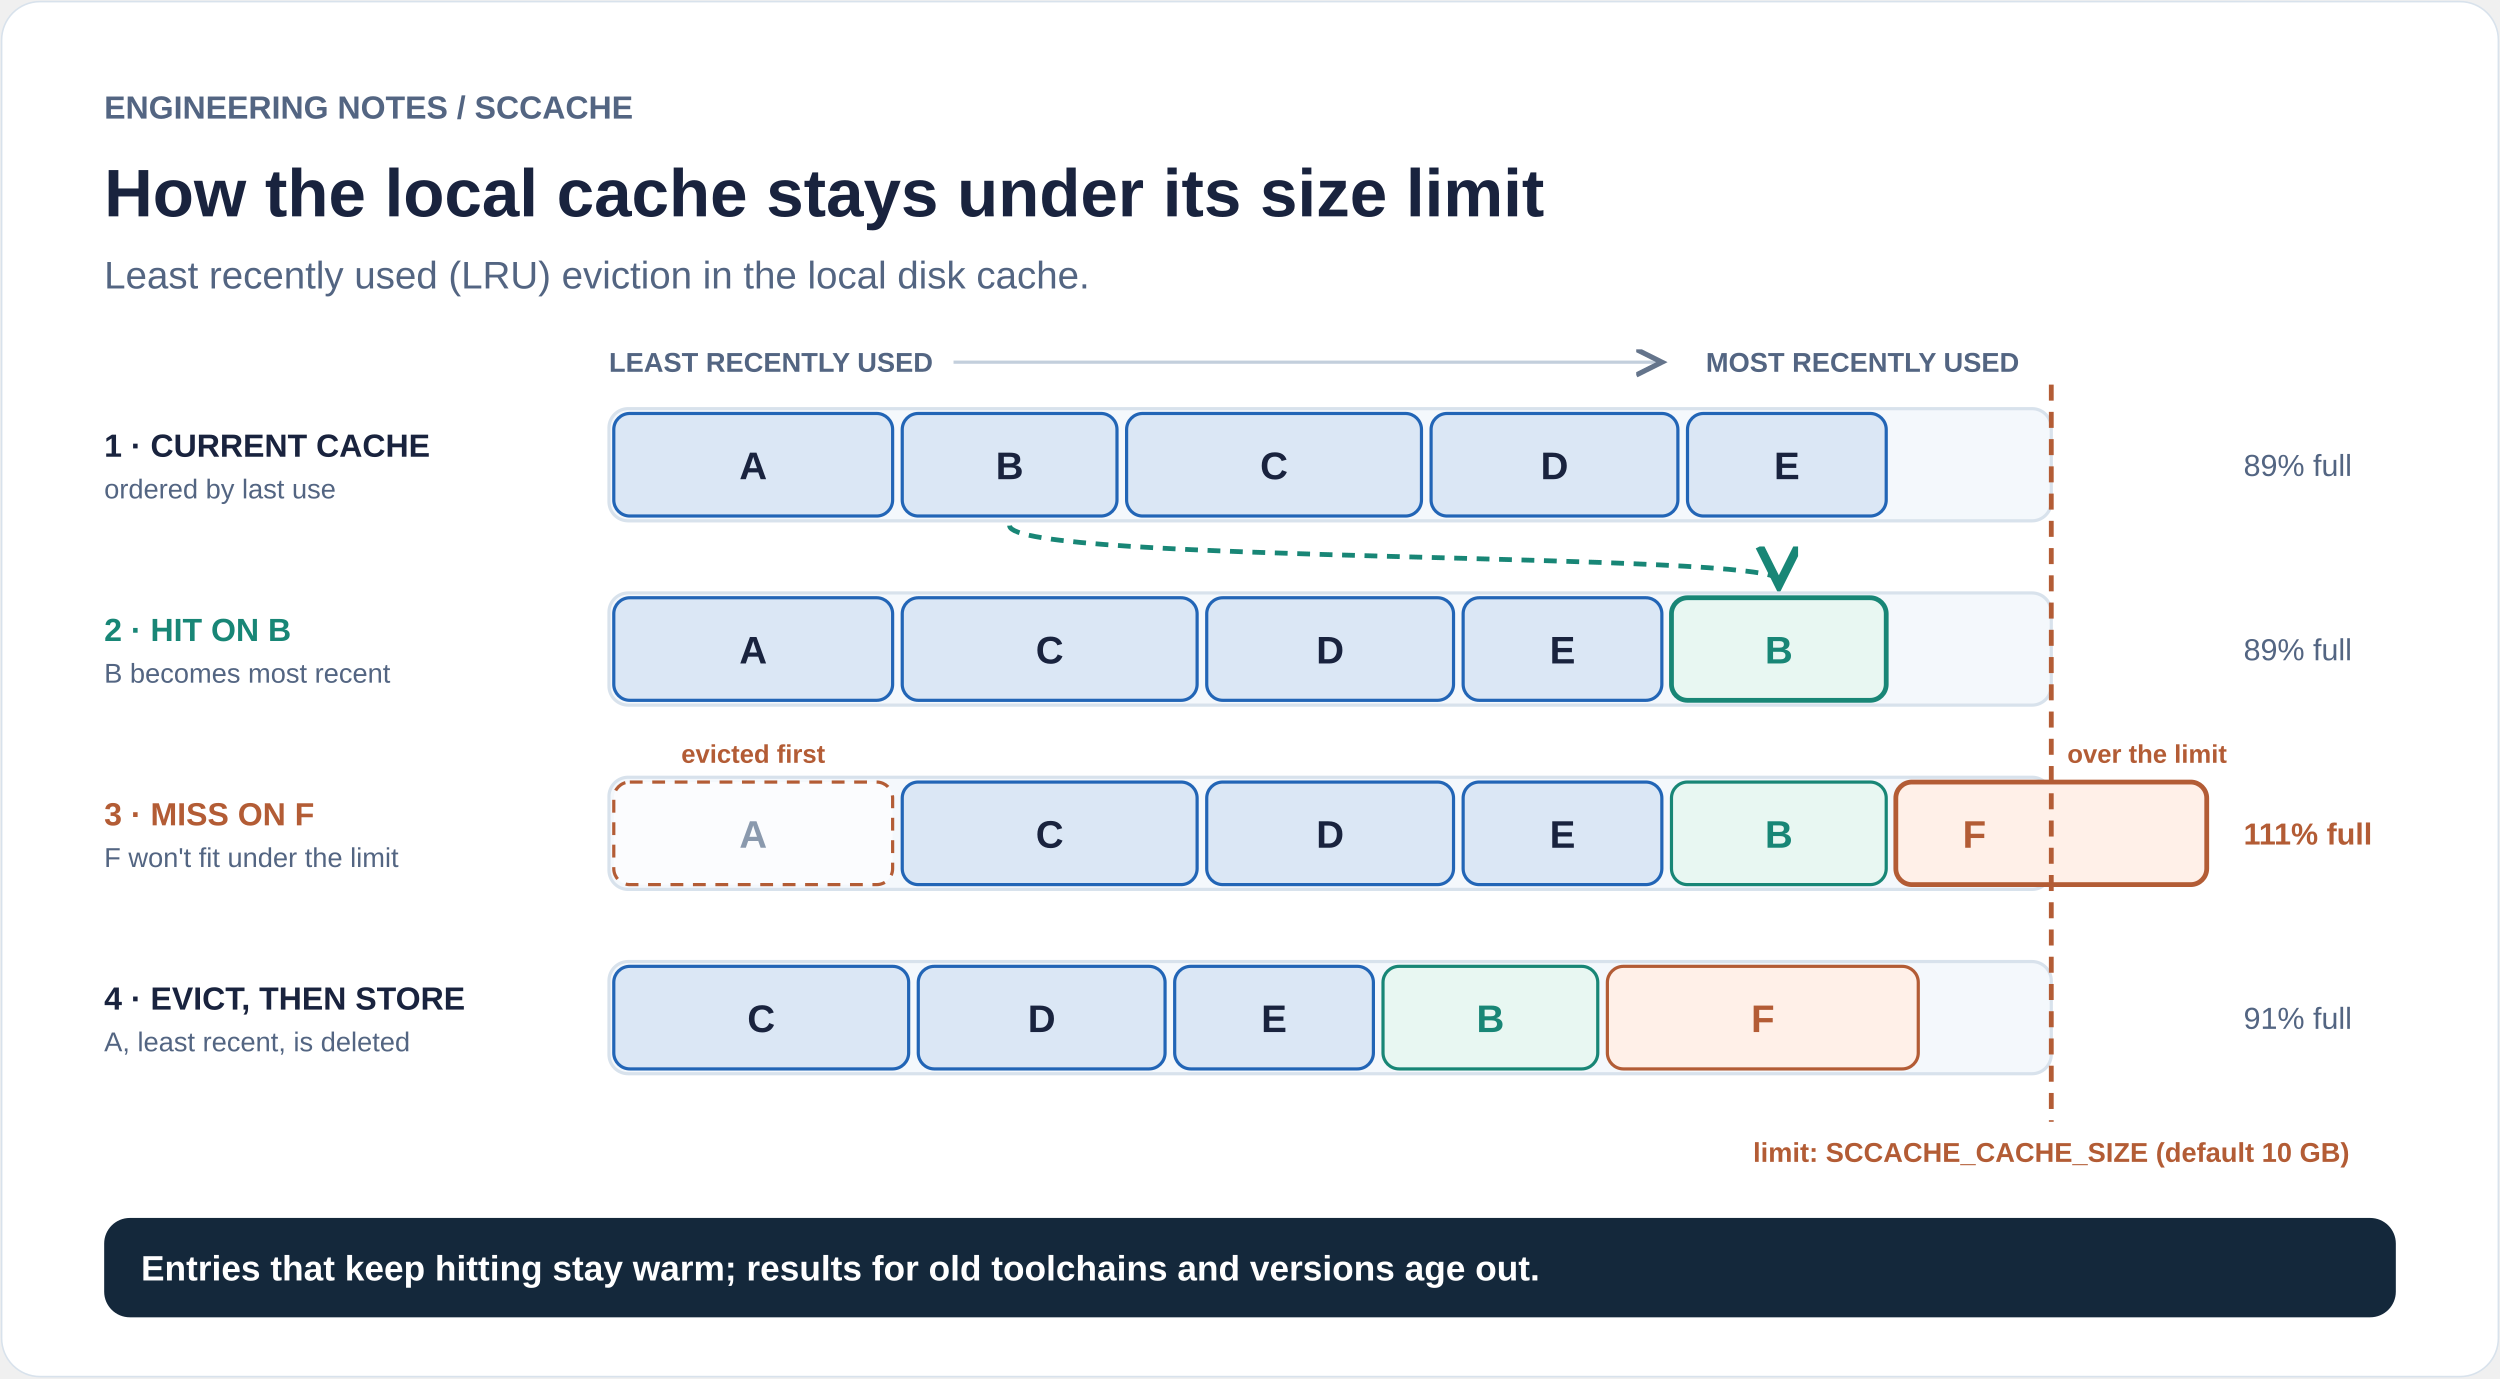
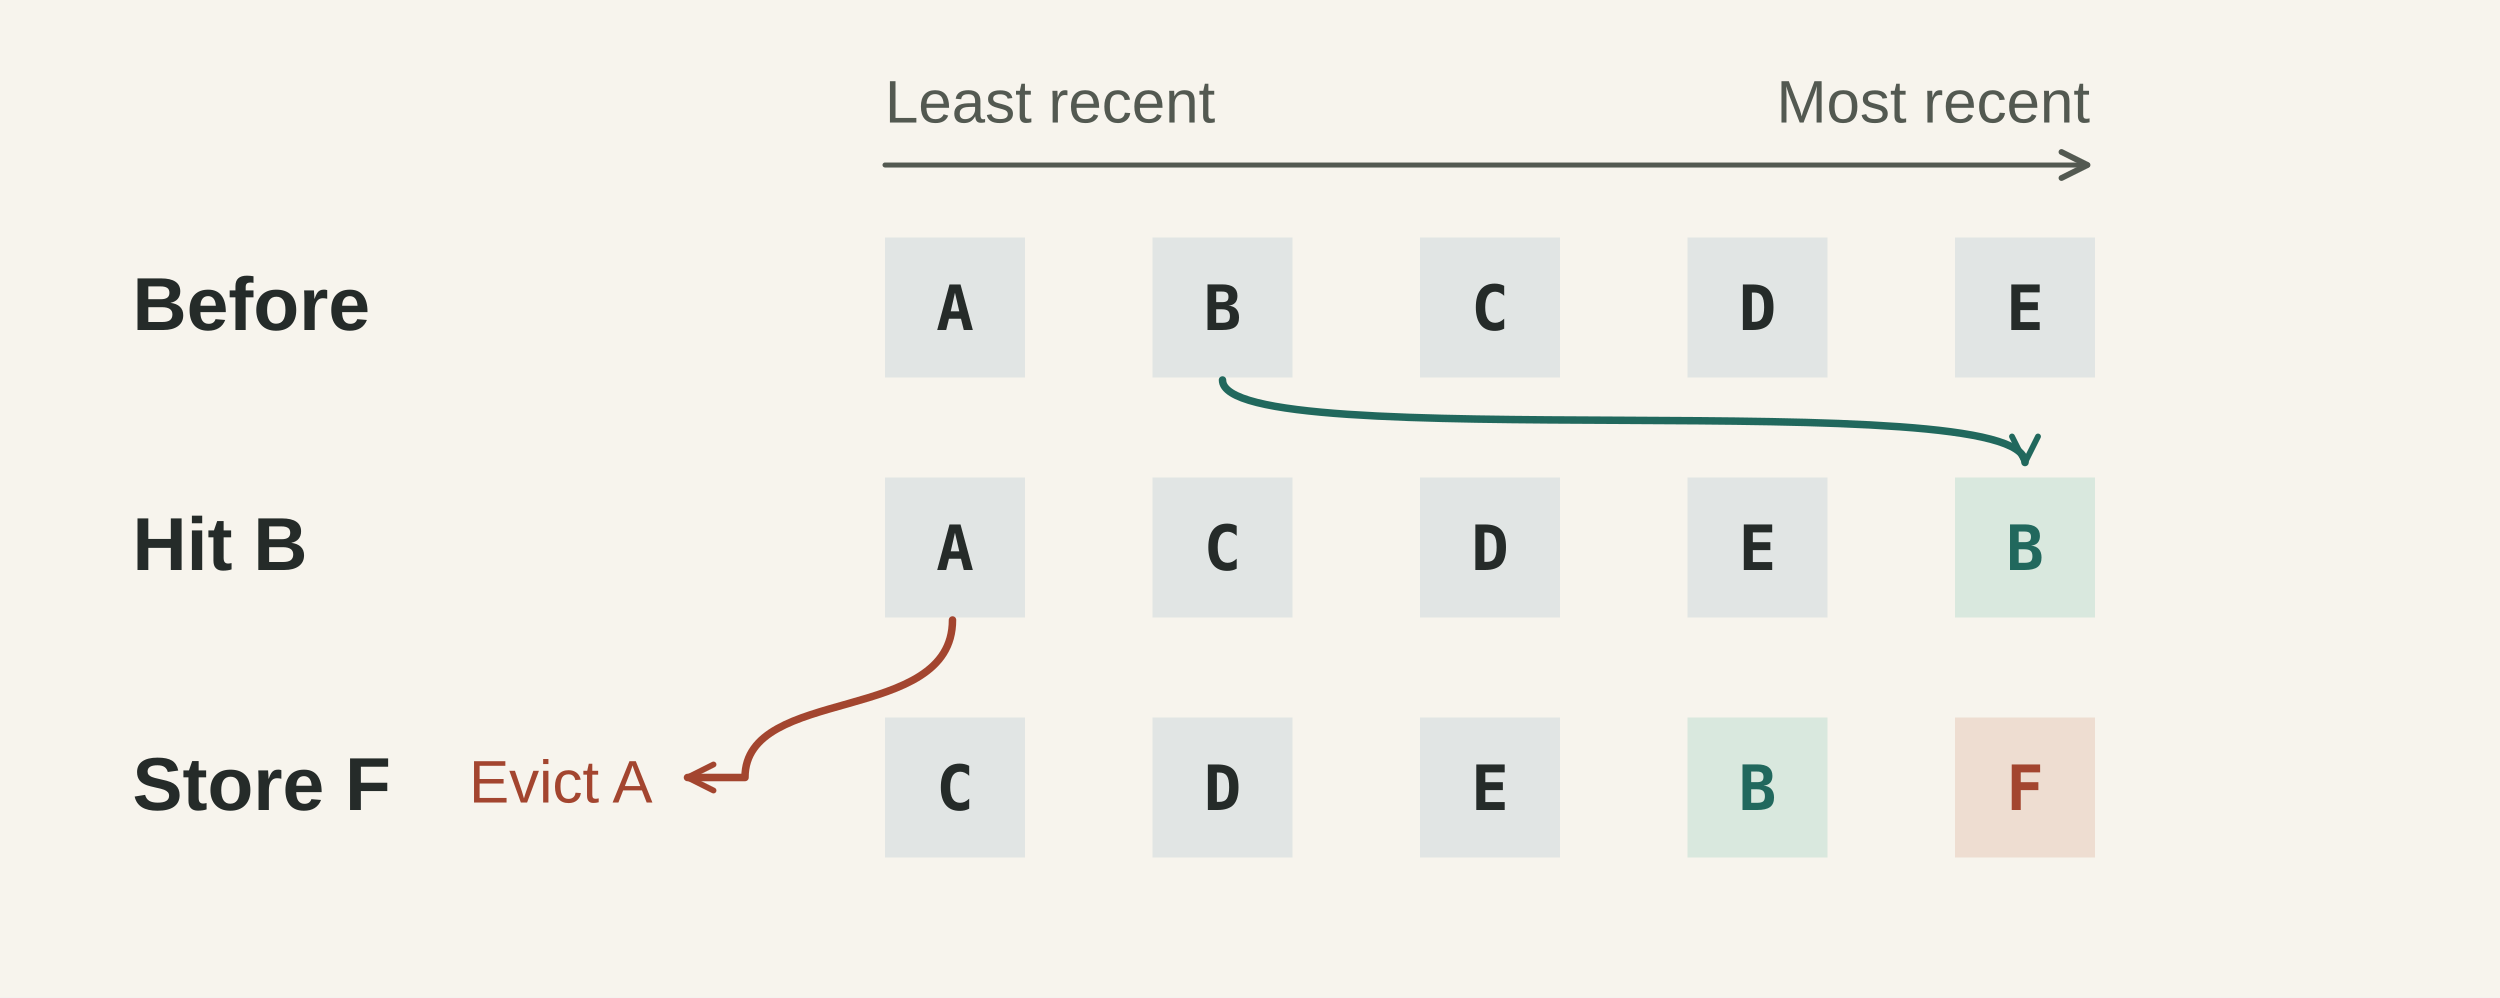
- <svg xmlns="http://www.w3.org/2000/svg" viewBox="0 0 1560 860" role="img" aria-labelledby="title desc">
+ <svg xmlns="http://www.w3.org/2000/svg" viewBox="0 0 1000 399" role="img" aria-labelledby="title desc">
  <defs>
-     <marker id="arrow" markerWidth="10" markerHeight="10" refX="7" refY="4" orient="auto">
-       <path d="M0 0 L8 4 L0 8" fill="none" stroke="#64748b" stroke-width="1.6" />
+     <marker id="arrow" viewBox="0 0 10 10" markerWidth="13" markerHeight="13" refX="9" refY="5" orient="auto" markerUnits="userSpaceOnUse">
+       <path d="M1 1L9 5 1 9" fill="none" stroke="#535951" stroke-width="1.8" stroke-linecap="round" stroke-linejoin="round" />
    </marker>
-     <marker id="arrow-hit" markerWidth="10" markerHeight="10" refX="7" refY="4" orient="auto">
-       <path d="M0 0 L8 4 L0 8" fill="none" stroke="#188676" stroke-width="1.8" />
+     <marker id="arrow-rust" viewBox="0 0 10 10" markerWidth="13" markerHeight="13" refX="9" refY="5" orient="auto" markerUnits="userSpaceOnUse">
+       <path d="M1 1L9 5 1 9" fill="none" stroke="#a3452f" stroke-width="1.8" stroke-linecap="round" stroke-linejoin="round" />
+     </marker>
+     <marker id="arrow-teal" viewBox="0 0 10 10" markerWidth="13" markerHeight="13" refX="9" refY="5" orient="auto" markerUnits="userSpaceOnUse">
+       <path d="M1 1L9 5 1 9" fill="none" stroke="#21685d" stroke-width="1.8" stroke-linecap="round" stroke-linejoin="round" />
    </marker>
  </defs>
-   <rect x="1" y="1" width="1558" height="858" rx="24" fill="#fff" stroke="#d8e2ec" />
-   <g font-family="Arial,sans-serif">
-     <text x="65" y="74" font-size="20" font-weight="700" fill="#536582">ENGINEERING NOTES / SCCACHE</text>
-     <text x="65" y="135" font-size="42" font-weight="800" fill="#19233e">How the local cache stays under its size limit</text>
-     <text x="65" y="180" font-size="24" fill="#536582">Least recently used (LRU) eviction in the local disk cache.</text>
-     <text x="380" y="232" font-size="17" font-weight="700" fill="#536582">LEAST RECENTLY USED</text>
-     <path d="M595 226 H1035" fill="none" stroke="#c3cfdc" stroke-width="2" marker-end="url(#arrow)" />
-     <text x="1260" y="232" font-size="17" font-weight="700" fill="#536582" text-anchor="end">MOST RECENTLY USED</text>
-     <g font-size="24" font-weight="700" fill="#19233e" text-anchor="middle">
-       <text x="65" y="285" font-size="20" text-anchor="start">1 · CURRENT CACHE</text>
-       <text x="65" y="311" font-size="17" font-weight="400" fill="#536582" text-anchor="start">ordered by last use</text>
-       <rect x="380" y="255" width="900" height="70" rx="12" fill="#f4f8fc" stroke="#d8e2ec" stroke-width="2" />
-       <rect x="383" y="258" width="174" height="64" rx="10" fill="#dbe7f5" stroke="#2265b6" stroke-width="2" />
-       <text x="470" y="299">A</text>
-       <rect x="563" y="258" width="134" height="64" rx="10" fill="#dbe7f5" stroke="#2265b6" stroke-width="2" />
-       <text x="630" y="299">B</text>
-       <rect x="703" y="258" width="184" height="64" rx="10" fill="#dbe7f5" stroke="#2265b6" stroke-width="2" />
-       <text x="795" y="299">C</text>
-       <rect x="893" y="258" width="154" height="64" rx="10" fill="#dbe7f5" stroke="#2265b6" stroke-width="2" />
-       <text x="970" y="299">D</text>
-       <rect x="1053" y="258" width="124" height="64" rx="10" fill="#dbe7f5" stroke="#2265b6" stroke-width="2" />
-       <text x="1115" y="299">E</text>
-       <text x="1400" y="297" font-size="19" font-weight="400" fill="#536582" text-anchor="start">89% full</text>
-       <path d="M630 328 C630 352 1110 344 1110 362" fill="none" stroke="#188676" stroke-width="3" stroke-dasharray="8 6" marker-end="url(#arrow-hit)" />
-       <text x="65" y="400" font-size="20" fill="#188676" text-anchor="start">2 · HIT ON B</text>
-       <text x="65" y="426" font-size="17" font-weight="400" fill="#536582" text-anchor="start">B becomes most recent</text>
-       <rect x="380" y="370" width="900" height="70" rx="12" fill="#f4f8fc" stroke="#d8e2ec" stroke-width="2" />
-       <rect x="383" y="373" width="174" height="64" rx="10" fill="#dbe7f5" stroke="#2265b6" stroke-width="2" />
-       <text x="470" y="414">A</text>
-       <rect x="563" y="373" width="184" height="64" rx="10" fill="#dbe7f5" stroke="#2265b6" stroke-width="2" />
-       <text x="655" y="414">C</text>
-       <rect x="753" y="373" width="154" height="64" rx="10" fill="#dbe7f5" stroke="#2265b6" stroke-width="2" />
-       <text x="830" y="414">D</text>
-       <rect x="913" y="373" width="124" height="64" rx="10" fill="#dbe7f5" stroke="#2265b6" stroke-width="2" />
-       <text x="975" y="414">E</text>
-       <rect x="1043" y="373" width="134" height="64" rx="10" fill="#e8f7f2" stroke="#188676" stroke-width="3" />
-       <text x="1110" y="414" fill="#188676">B</text>
-       <text x="1400" y="412" font-size="19" font-weight="400" fill="#536582" text-anchor="start">89% full</text>
-       <text x="65" y="515" font-size="20" fill="#b35c35" text-anchor="start">3 · MISS ON F</text>
-       <text x="65" y="541" font-size="17" font-weight="400" fill="#536582" text-anchor="start">F won't fit under the limit</text>
-       <text x="470" y="476" font-size="16" fill="#b35c35">evicted first</text>
-       <text x="1290" y="476" font-size="16" fill="#b35c35" text-anchor="start">over the limit</text>
-       <rect x="380" y="485" width="900" height="70" rx="12" fill="#f4f8fc" stroke="#d8e2ec" stroke-width="2" />
-       <rect x="383" y="488" width="174" height="64" rx="10" fill="#fbfcfe" stroke="#b35c35" stroke-width="2" stroke-dasharray="8 6" />
-       <text x="470" y="529" fill="#8a99ad">A</text>
-       <rect x="563" y="488" width="184" height="64" rx="10" fill="#dbe7f5" stroke="#2265b6" stroke-width="2" />
-       <text x="655" y="529">C</text>
-       <rect x="753" y="488" width="154" height="64" rx="10" fill="#dbe7f5" stroke="#2265b6" stroke-width="2" />
-       <text x="830" y="529">D</text>
-       <rect x="913" y="488" width="124" height="64" rx="10" fill="#dbe7f5" stroke="#2265b6" stroke-width="2" />
-       <text x="975" y="529">E</text>
-       <rect x="1043" y="488" width="134" height="64" rx="10" fill="#e8f7f2" stroke="#188676" stroke-width="2" />
-       <text x="1110" y="529" fill="#188676">B</text>
-       <rect x="1183" y="488" width="194" height="64" rx="10" fill="#fff0e8" stroke="#b35c35" stroke-width="3" />
-       <text x="1232" y="529" fill="#b35c35">F</text>
-       <text x="1400" y="527" font-size="19" fill="#b35c35" text-anchor="start">111% full</text>
-       <text x="65" y="630" font-size="20" text-anchor="start">4 · EVICT, THEN STORE</text>
-       <text x="65" y="656" font-size="17" font-weight="400" fill="#536582" text-anchor="start">A, least recent, is deleted</text>
-       <rect x="380" y="600" width="900" height="70" rx="12" fill="#f4f8fc" stroke="#d8e2ec" stroke-width="2" />
-       <rect x="383" y="603" width="184" height="64" rx="10" fill="#dbe7f5" stroke="#2265b6" stroke-width="2" />
-       <text x="475" y="644">C</text>
-       <rect x="573" y="603" width="154" height="64" rx="10" fill="#dbe7f5" stroke="#2265b6" stroke-width="2" />
-       <text x="650" y="644">D</text>
-       <rect x="733" y="603" width="124" height="64" rx="10" fill="#dbe7f5" stroke="#2265b6" stroke-width="2" />
-       <text x="795" y="644">E</text>
-       <rect x="863" y="603" width="134" height="64" rx="10" fill="#e8f7f2" stroke="#188676" stroke-width="2" />
-       <text x="930" y="644" fill="#188676">B</text>
-       <rect x="1003" y="603" width="194" height="64" rx="10" fill="#fff0e8" stroke="#b35c35" stroke-width="2" />
-       <text x="1100" y="644" fill="#b35c35">F</text>
-       <text x="1400" y="642" font-size="19" font-weight="400" fill="#536582" text-anchor="start">91% full</text>
-     </g>
-     <path d="M1280 240 V700" fill="none" stroke="#b35c35" stroke-width="3" stroke-dasharray="10 7" />
-     <text x="1280" y="725" font-size="17" font-weight="700" fill="#b35c35" text-anchor="middle">limit: SCCACHE_CACHE_SIZE (default 10 GB)</text>
-     <rect x="65" y="760" width="1430" height="62" rx="16" fill="#14283b" />
-     <text x="88" y="799" font-size="22" font-weight="700" fill="#fff">Entries that keep hitting stay warm; results for old toolchains and versions age out.</text>
-   </g>
+   <rect x="0" y="0" width="1000" height="399" fill="#f7f4ed" />
+   <text x="354" y="49" text-anchor="start" font-family="Arial, Helvetica, sans-serif" font-size="24" font-weight="400" fill="#535951">Least recent</text>
+   <text x="836" y="49" text-anchor="end" font-family="Arial, Helvetica, sans-serif" font-size="24" font-weight="400" fill="#535951">Most recent</text>
+   <path d="M354 66H835" fill="none" stroke="#535951" stroke-width="2" stroke-linecap="round" stroke-linejoin="round" marker-end="url(#arrow)" />
+   <text x="53" y="132" text-anchor="start" font-family="Arial, Helvetica, sans-serif" font-size="30" font-weight="700" fill="#252b29">Before</text>
+   <rect x="354" y="95" width="56" height="56" fill="#e1e5e4" />
+   <text x="382" y="132" text-anchor="middle" font-family="Menlo, Consolas, monospace" font-size="25" font-weight="700" fill="#252b29">A</text>
+   <rect x="461" y="95" width="56" height="56" fill="#e1e5e4" />
+   <text x="489" y="132" text-anchor="middle" font-family="Menlo, Consolas, monospace" font-size="25" font-weight="700" fill="#252b29">B</text>
+   <rect x="568" y="95" width="56" height="56" fill="#e1e5e4" />
+   <text x="596" y="132" text-anchor="middle" font-family="Menlo, Consolas, monospace" font-size="25" font-weight="700" fill="#252b29">C</text>
+   <rect x="675" y="95" width="56" height="56" fill="#e1e5e4" />
+   <text x="703" y="132" text-anchor="middle" font-family="Menlo, Consolas, monospace" font-size="25" font-weight="700" fill="#252b29">D</text>
+   <rect x="782" y="95" width="56" height="56" fill="#e1e5e4" />
+   <text x="810" y="132" text-anchor="middle" font-family="Menlo, Consolas, monospace" font-size="25" font-weight="700" fill="#252b29">E</text>
+   <text x="53" y="228" text-anchor="start" font-family="Arial, Helvetica, sans-serif" font-size="30" font-weight="700" fill="#252b29">Hit B</text>
+   <rect x="354" y="191" width="56" height="56" fill="#e1e5e4" />
+   <text x="382" y="228" text-anchor="middle" font-family="Menlo, Consolas, monospace" font-size="25" font-weight="700" fill="#252b29">A</text>
+   <rect x="461" y="191" width="56" height="56" fill="#e1e5e4" />
+   <text x="489" y="228" text-anchor="middle" font-family="Menlo, Consolas, monospace" font-size="25" font-weight="700" fill="#252b29">C</text>
+   <rect x="568" y="191" width="56" height="56" fill="#e1e5e4" />
+   <text x="596" y="228" text-anchor="middle" font-family="Menlo, Consolas, monospace" font-size="25" font-weight="700" fill="#252b29">D</text>
+   <rect x="675" y="191" width="56" height="56" fill="#e1e5e4" />
+   <text x="703" y="228" text-anchor="middle" font-family="Menlo, Consolas, monospace" font-size="25" font-weight="700" fill="#252b29">E</text>
+   <rect x="782" y="191" width="56" height="56" fill="#d9e8de" />
+   <text x="810" y="228" text-anchor="middle" font-family="Menlo, Consolas, monospace" font-size="25" font-weight="700" fill="#21685d">B</text>
+   <text x="53" y="324" text-anchor="start" font-family="Arial, Helvetica, sans-serif" font-size="30" font-weight="700" fill="#252b29">Store F</text>
+   <rect x="354" y="287" width="56" height="56" fill="#e1e5e4" />
+   <text x="382" y="324" text-anchor="middle" font-family="Menlo, Consolas, monospace" font-size="25" font-weight="700" fill="#252b29">C</text>
+   <rect x="461" y="287" width="56" height="56" fill="#e1e5e4" />
+   <text x="489" y="324" text-anchor="middle" font-family="Menlo, Consolas, monospace" font-size="25" font-weight="700" fill="#252b29">D</text>
+   <rect x="568" y="287" width="56" height="56" fill="#e1e5e4" />
+   <text x="596" y="324" text-anchor="middle" font-family="Menlo, Consolas, monospace" font-size="25" font-weight="700" fill="#252b29">E</text>
+   <rect x="675" y="287" width="56" height="56" fill="#d9e8de" />
+   <text x="703" y="324" text-anchor="middle" font-family="Menlo, Consolas, monospace" font-size="25" font-weight="700" fill="#21685d">B</text>
+   <rect x="782" y="287" width="56" height="56" fill="#eeddd1" />
+   <text x="810" y="324" text-anchor="middle" font-family="Menlo, Consolas, monospace" font-size="25" font-weight="700" fill="#a3452f">F</text>
+   <path d="M489 152C489 183 810 153 810 185" fill="none" stroke="#21685d" stroke-width="3" stroke-linecap="round" stroke-linejoin="round" marker-end="url(#arrow-teal)" />
+   <path d="M381 248C381 290 298 274 298 311H275" fill="none" stroke="#a3452f" stroke-width="3" stroke-linecap="round" stroke-linejoin="round" marker-end="url(#arrow-rust)" />
+   <text x="261" y="321" text-anchor="end" font-family="Arial, Helvetica, sans-serif" font-size="24" font-weight="400" fill="#a3452f">Evict A</text>
</svg>
